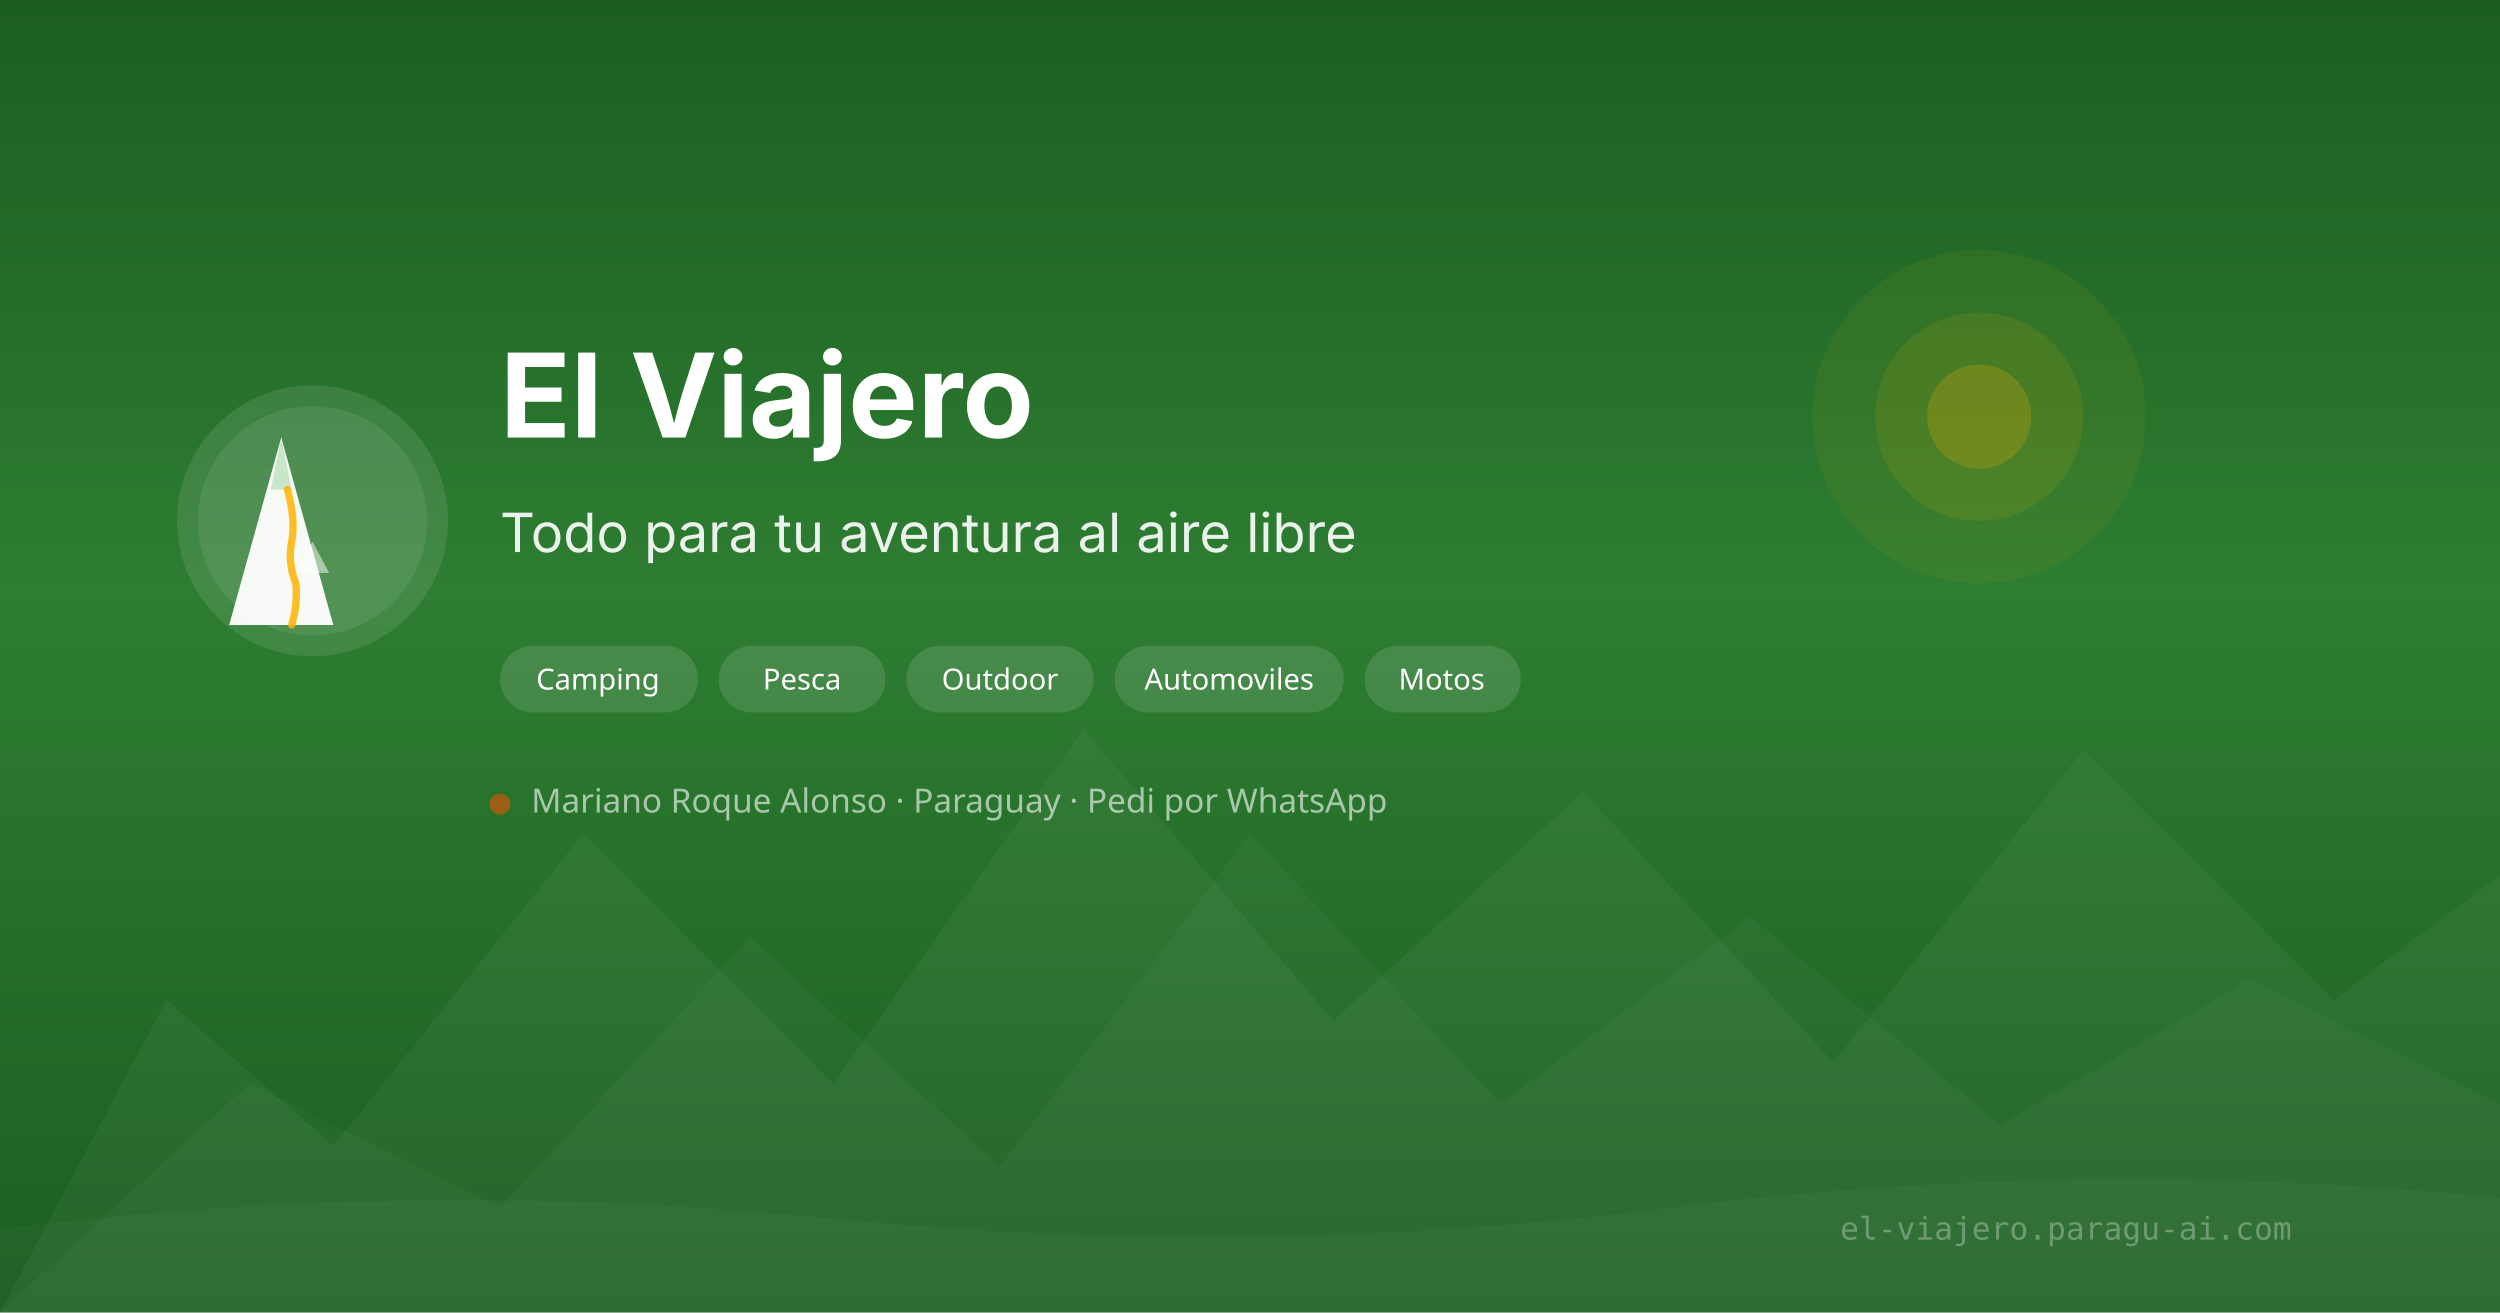
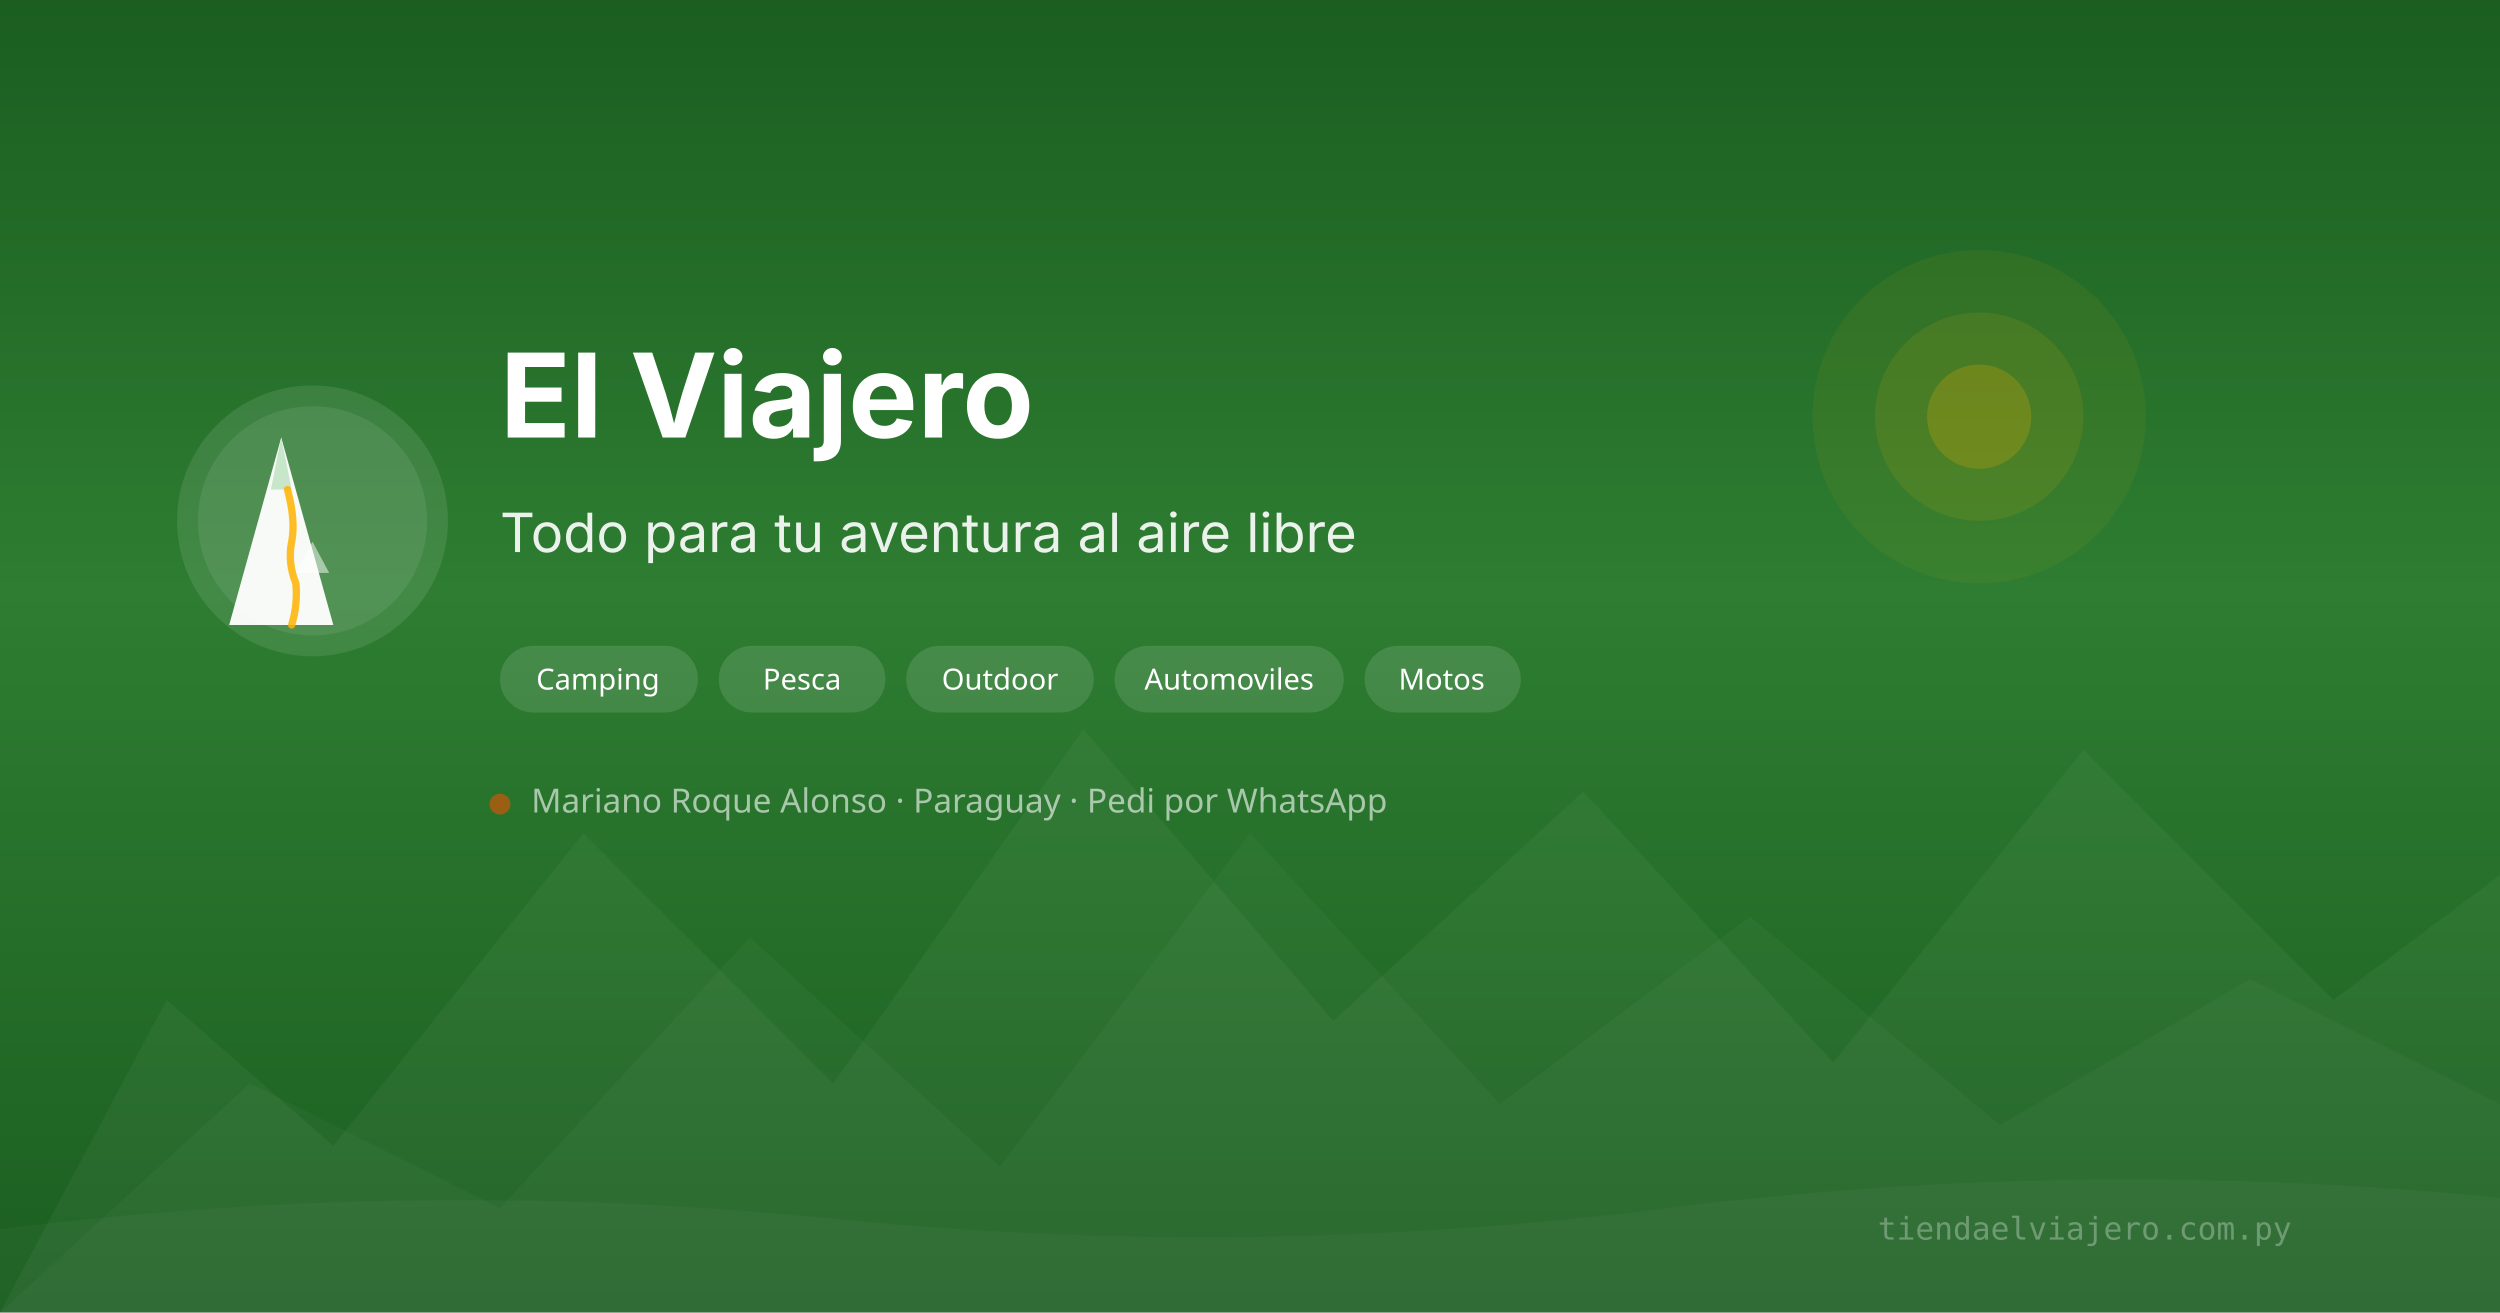
<svg xmlns="http://www.w3.org/2000/svg" viewBox="0 0 1200 630">
  <defs>
    <linearGradient id="ogbg" x1="0" y1="0" x2="0" y2="1">
      <stop offset="0%" stop-color="#1B5E20" />
      <stop offset="45%" stop-color="#2E7D32" />
      <stop offset="100%" stop-color="#1B5E20" />
    </linearGradient>
    <linearGradient id="ogmount" x1="0" y1="1" x2="0" y2="0">
      <stop offset="0%" stop-color="#2E7D32" />
      <stop offset="100%" stop-color="#43A047" />
    </linearGradient>
    <linearGradient id="ogsun" x1="0" y1="0" x2="0" y2="1">
      <stop offset="0%" stop-color="#FFB300" />
      <stop offset="100%" stop-color="#E65100" />
    </linearGradient>
  </defs>
  <rect width="1200" height="630" fill="url(#ogbg)" />
  <path d="M0 630 L80 480 L160 550 L280 400 L400 520 L520 350 L640 490 L760 380 L880 510 L1000 360 L1120 480 L1200 420 L1200 630Z" fill="white" opacity="0.04" />
  <path d="M0 630 L120 520 L240 580 L360 450 L480 560 L600 400 L720 530 L840 440 L960 540 L1080 470 L1200 530 L1200 630Z" fill="white" opacity="0.03" />
  <circle cx="950" cy="200" r="80" fill="#FFB300" opacity="0.06" />
  <circle cx="950" cy="200" r="50" fill="#FFB300" opacity="0.1" />
  <circle cx="950" cy="200" r="25" fill="#FFB300" opacity="0.2" />
  <g transform="translate(80, 180)">
    <circle cx="70" cy="70" r="65" fill="white" opacity="0.1" />
    <circle cx="70" cy="70" r="55" fill="white" opacity="0.08" />
    <path d="M30 120 L55 30 L80 120Z" fill="white" opacity="0.95" />
    <path d="M55 30 L50 55 L60 55Z" fill="#C8E6C9" />
    <path d="M58 55 Q62 70 60 80 Q58 90 62 100 Q63 110 60 120" stroke="#FFB300" stroke-width="3.5" fill="none" stroke-linecap="round" opacity="0.85" />
    <path d="M62 95 L70 80 L78 95Z" fill="white" opacity="0.5" />
  </g>
  <text x="240" y="210" font-family="system-ui,-apple-system,sans-serif" font-size="56" fill="white" font-weight="700">El Viajero</text>
  <text x="240" y="265" font-family="system-ui,-apple-system,sans-serif" font-size="26" fill="white" opacity="0.9">Todo para tu aventura al aire libre</text>
  <g transform="translate(240, 310)">
    <rect x="0" y="0" width="95" height="32" rx="16" fill="white" opacity="0.12" />
    <text x="47" y="21" font-family="system-ui,sans-serif" font-size="14" fill="white" text-anchor="middle" font-weight="500">Camping</text>
    <rect x="105" y="0" width="80" height="32" rx="16" fill="white" opacity="0.12" />
    <text x="145" y="21" font-family="system-ui,sans-serif" font-size="14" fill="white" text-anchor="middle" font-weight="500">Pesca</text>
    <rect x="195" y="0" width="90" height="32" rx="16" fill="white" opacity="0.12" />
    <text x="240" y="21" font-family="system-ui,sans-serif" font-size="14" fill="white" text-anchor="middle" font-weight="500">Outdoor</text>
    <rect x="295" y="0" width="110" height="32" rx="16" fill="white" opacity="0.12" />
    <text x="350" y="21" font-family="system-ui,sans-serif" font-size="14" fill="white" text-anchor="middle" font-weight="500">Automoviles</text>
    <rect x="415" y="0" width="75" height="32" rx="16" fill="white" opacity="0.12" />
    <text x="452" y="21" font-family="system-ui,sans-serif" font-size="14" fill="white" text-anchor="middle" font-weight="500">Motos</text>
  </g>
  <g transform="translate(240, 390)">
    <circle cx="0" cy="-4" r="5" fill="#E65100" opacity="0.6" />
    <text x="15" y="0" font-family="system-ui,sans-serif" font-size="16" fill="white" opacity="0.6">Mariano Roque Alonso · Paraguay · Pedi por WhatsApp</text>
  </g>
  <path d="M0 590 Q200 565 400 585 Q600 605 800 580 Q1000 555 1200 575 L1200 630 L0 630Z" fill="white" opacity="0.03" />
-   <text x="1100" y="595" font-family="monospace" font-size="15" fill="white" opacity="0.3" text-anchor="end">el-viajero.paragu-ai.com</text>
+   <text x="1100" y="595" font-family="monospace" font-size="15" fill="white" opacity="0.3" text-anchor="end">tiendaelviajero.com.py</text>
</svg>
